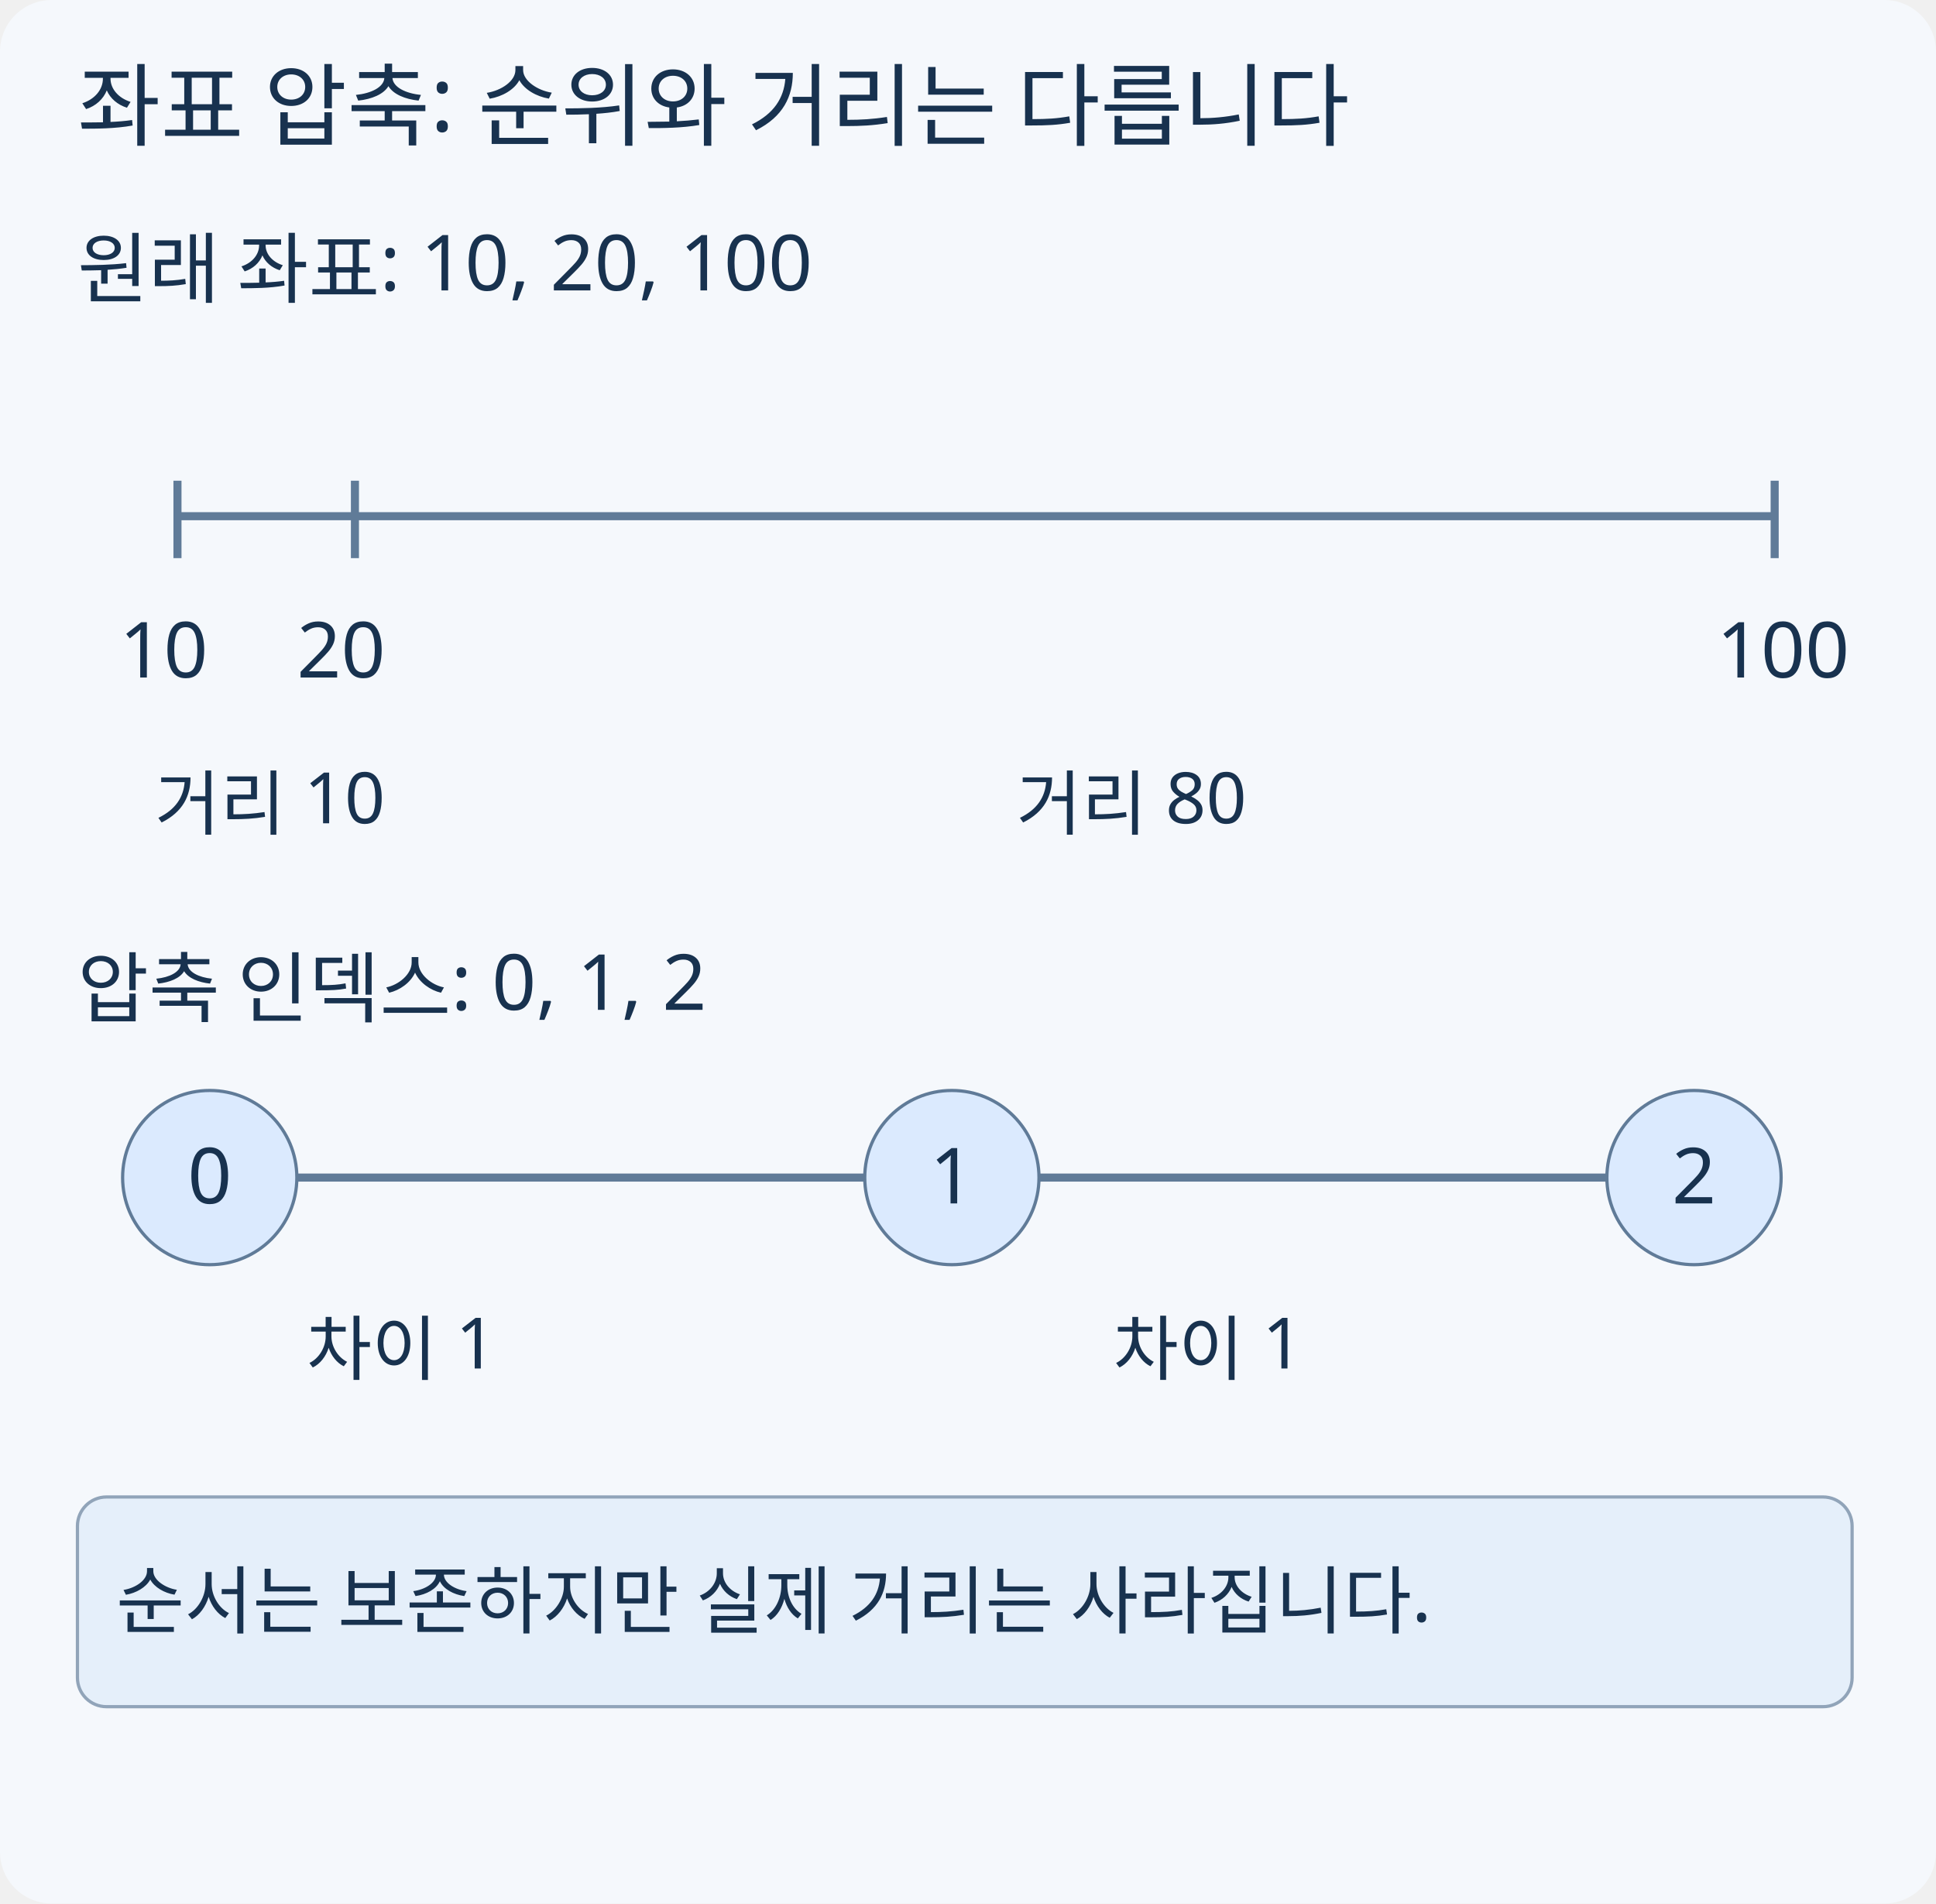
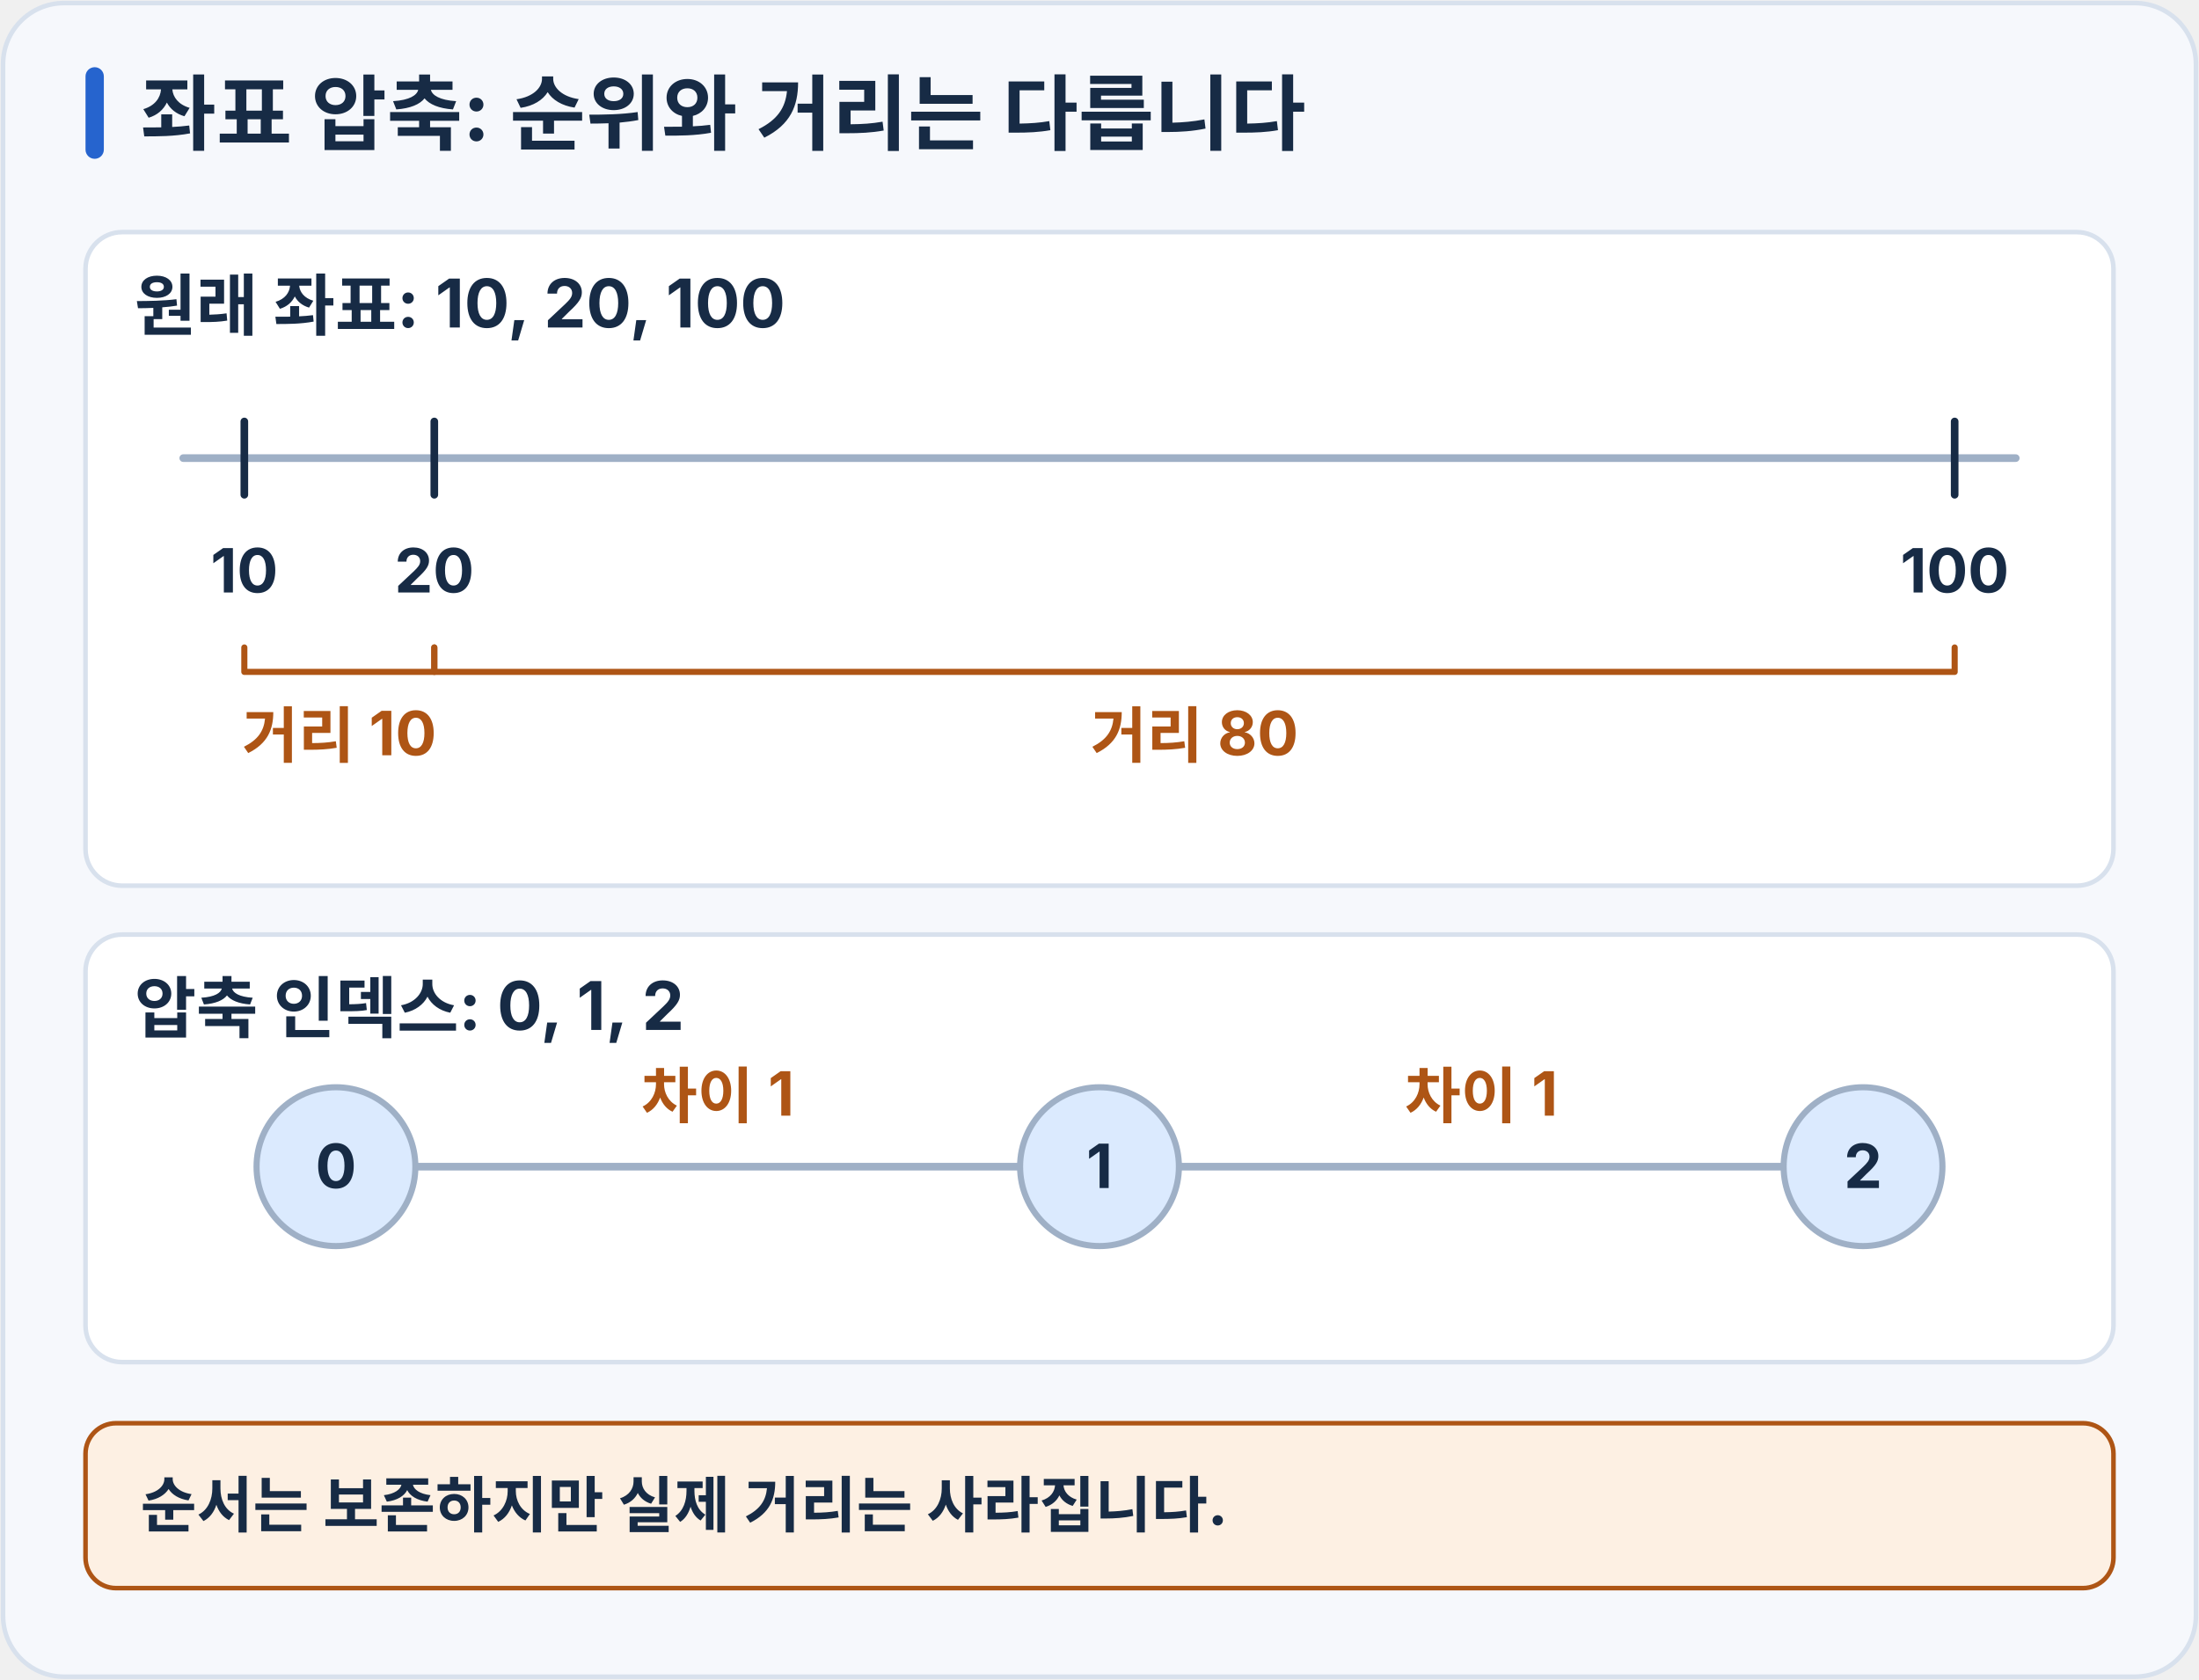
- <svg xmlns="http://www.w3.org/2000/svg" viewBox="0 0 600 590" role="img" aria-labelledby="title desc">
-   <defs>
-     <marker id="arrow" viewBox="0 0 10 10" refX="9" refY="5" markerWidth="7" markerHeight="7" orient="auto">
-       <path d="M0 0 L10 5 L0 10z" fill="#607b98" />
-     </marker>
-   </defs>
-   <style>text{font-family:system-ui,sans-serif;fill:#18324f}path,rect,circle{vector-effect:non-scaling-stroke}</style>
-   <rect width="600" height="590" rx="16" fill="#f5f8fc" />
-   <text x="24" y="43" font-size="28" fill="#18324f">좌표 압축: 순위와 거리는 다릅니다</text>
-   <text x="24" y="92" font-size="24" fill="#18324f">원래 좌표: 10, 20, 100</text>
-   <path d="M55 160 L550 160" fill="none" stroke="#607b98" stroke-width="2.5" />
-   <path d="M55 149 L55 173" fill="none" stroke="#607b98" stroke-width="2.5" />
-   <text x="37" y="210" font-size="24" fill="#18324f">10</text>
-   <path d="M110 149 L110 173" fill="none" stroke="#607b98" stroke-width="2.5" />
-   <text x="92" y="210" font-size="24" fill="#18324f">20</text>
-   <path d="M550 149 L550 173" fill="none" stroke="#607b98" stroke-width="2.5" />
-   <text x="532" y="210" font-size="24" fill="#18324f">100</text>
-   <text x="48" y="257" font-size="22" fill="#18324f">거리 10</text>
-   <text x="315" y="257" font-size="22" fill="#18324f">거리 80</text>
-   <text x="24" y="315" font-size="24" fill="#18324f">압축 인덱스: 0, 1, 2</text>
-   <path d="M65 365 L525 365" fill="none" stroke="#607b98" stroke-width="2.5" />
-   <circle cx="65" cy="365" r="27" fill="#dbeafe" stroke="#607b98" />
-   <text x="65" y="373" text-anchor="middle" font-size="24">0</text>
-   <circle cx="295" cy="365" r="27" fill="#dbeafe" stroke="#607b98" />
-   <text x="295" y="373" text-anchor="middle" font-size="24">1</text>
-   <circle cx="525" cy="365" r="27" fill="#dbeafe" stroke="#607b98" />
-   <text x="525" y="373" text-anchor="middle" font-size="24">2</text>
-   <text x="95" y="426" font-size="22" fill="#18324f">차이 1</text>
-   <text x="345" y="426" font-size="22" fill="#18324f">차이 1</text>
-   <rect x="24" y="464" width="550" height="65" rx="9" fill="#e5effa" stroke="#91a4b9" />
-   <text x="36" y="504.5" font-size="23" fill="#18324f">순서는 보존하지만 실제 거리는 사라집니다.</text>
+ <svg xmlns="http://www.w3.org/2000/svg" viewBox="0 0 720 550" role="img" aria-labelledby="title desc">
+   <style>text{font-family:-apple-system,BlinkMacSystemFont,"Apple SD Gothic Neo","Noto Sans KR",sans-serif}</style>
+   <rect x="1" y="1" width="718" height="548" rx="20" fill="#f6f8fc" stroke="#d8e1ed" stroke-width="1.5" />
+   <rect x="28" y="22" width="6" height="30" rx="3" fill="#2664ce" />
+   <text x="46" y="47" font-size="27" fill="#172b45" font-weight="750">좌표 압축: 순위와 거리는 다릅니다</text>
+   <rect x="28" y="76" width="664" height="214" rx="12" fill="#fff" stroke="#d8e1ed" stroke-width="1.5" />
+   <text x="44" y="108" font-size="22" fill="#172b45" font-weight="700">원래 좌표: 10, 20, 100</text>
+   <line x1="60" y1="150" x2="660" y2="150" stroke="#9fb0c6" stroke-width="2.5" stroke-linecap="round" />
+   <line x1="80" y1="138" x2="80" y2="162" stroke="#172b45" stroke-width="2.5" stroke-linecap="round" />
+   <text x="80" y="194" font-size="20" fill="#172b45" font-weight="700" text-anchor="middle">10</text>
+   <line x1="142.2" y1="138" x2="142.2" y2="162" stroke="#172b45" stroke-width="2.5" stroke-linecap="round" />
+   <text x="142.2" y="194" font-size="20" fill="#172b45" font-weight="700" text-anchor="middle">20</text>
+   <line x1="640" y1="138" x2="640" y2="162" stroke="#172b45" stroke-width="2.5" stroke-linecap="round" />
+   <text x="640" y="194" font-size="20" fill="#172b45" font-weight="700" text-anchor="middle">100</text>
+   <path d="M80 212 L80 220 L142.2 220 L142.2 212" fill="none" stroke="#ae5515" stroke-width="2" stroke-linecap="round" stroke-linejoin="round" />
+   <text x="111.1" y="248" font-size="20" fill="#ae5515" font-weight="700" text-anchor="middle">거리 10</text>
+   <path d="M142.2 212 L142.2 220 L640 220 L640 212" fill="none" stroke="#ae5515" stroke-width="2" stroke-linecap="round" stroke-linejoin="round" />
+   <text x="391.1" y="248" font-size="20" fill="#ae5515" font-weight="700" text-anchor="middle">거리 80</text>
+   <rect x="28" y="306" width="664" height="140" rx="12" fill="#fff" stroke="#d8e1ed" stroke-width="1.5" />
+   <text x="44" y="338" font-size="22" fill="#172b45" font-weight="700">압축 인덱스: 0, 1, 2</text>
+   <line x1="110" y1="382" x2="610" y2="382" stroke="#9fb0c6" stroke-width="2.5" stroke-linecap="round" />
+   <circle cx="110" cy="382" r="26" fill="#dbeafe" stroke="#9fb0c6" stroke-width="2" />
+   <text x="110" y="389" font-size="20" fill="#172b45" font-weight="700" text-anchor="middle">0</text>
+   <circle cx="360" cy="382" r="26" fill="#dbeafe" stroke="#9fb0c6" stroke-width="2" />
+   <text x="360" y="389" font-size="20" fill="#172b45" font-weight="700" text-anchor="middle">1</text>
+   <circle cx="610" cy="382" r="26" fill="#dbeafe" stroke="#9fb0c6" stroke-width="2" />
+   <text x="610" y="389" font-size="20" fill="#172b45" font-weight="700" text-anchor="middle">2</text>
+   <text x="235" y="366" font-size="20" fill="#ae5515" font-weight="700" text-anchor="middle">차이 1</text>
+   <text x="485" y="366" font-size="20" fill="#ae5515" font-weight="700" text-anchor="middle">차이 1</text>
+   <rect x="28" y="466" width="664" height="54" rx="10" fill="#fdf0e3" stroke="#ae5515" stroke-width="1.5" />
+   <text x="46" y="500" font-size="20" fill="#172b45" font-weight="700">순서는 보존하지만 실제 거리는 사라집니다.</text>
</svg>
